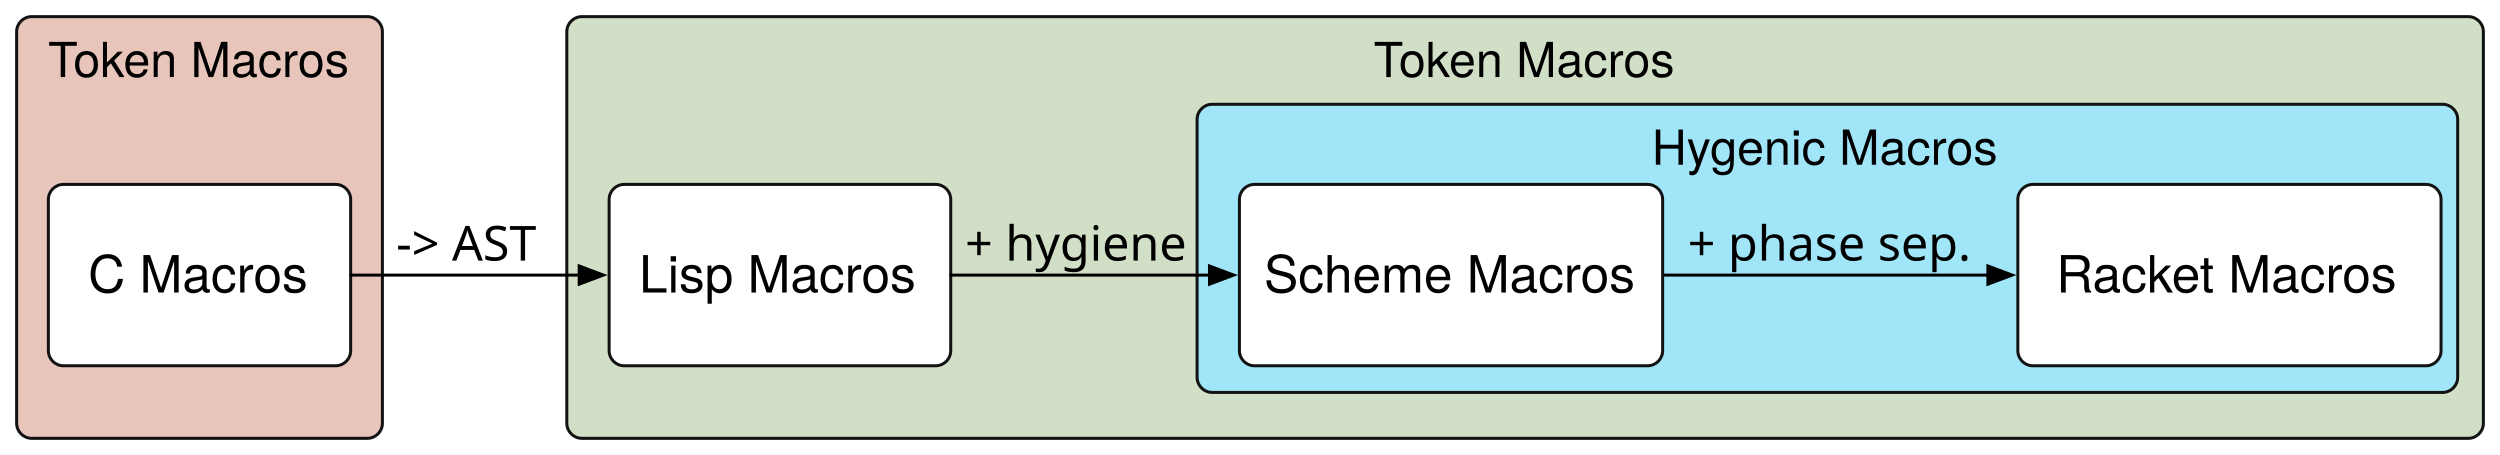
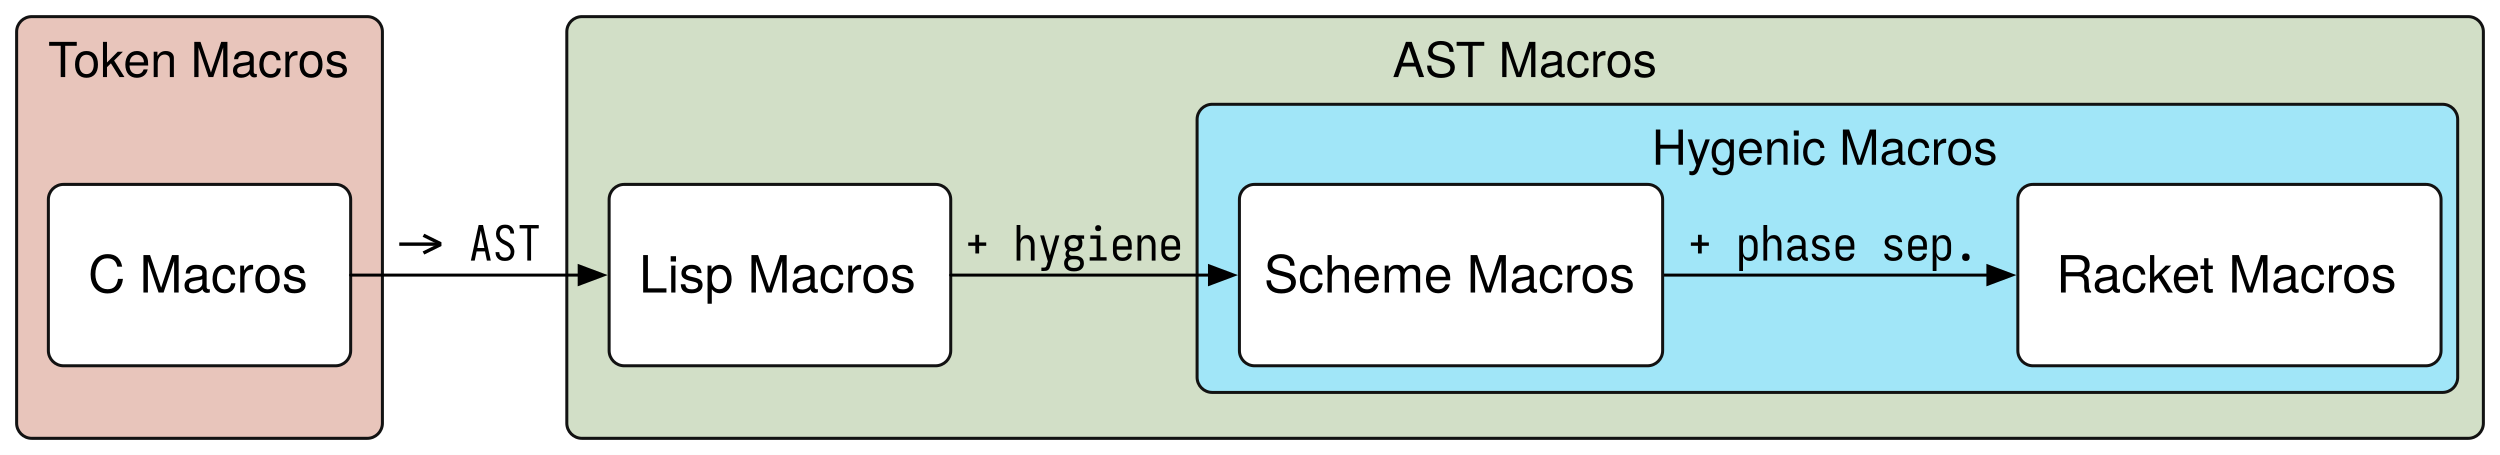
<svg xmlns="http://www.w3.org/2000/svg" version="1.1" viewBox="545.5 738.5 827 150.5" width="827" height="150.5">
  <defs>
    <marker orient="auto" overflow="visible" markerUnits="strokeWidth" id="FilledArrow_Marker" stroke-linejoin="miter" stroke-miterlimit="10" viewBox="-1 -4 10 8" markerWidth="10" markerHeight="8" color="black">
      <g>
        <path d="M 8 0 L 0 -3 L 0 3 Z" fill="currentColor" stroke="currentColor" stroke-width="1" />
      </g>
    </marker>
  </defs>
-   <g id="Canvas_1" stroke="none" fill="none" fill-opacity="1" stroke-dasharray="none" stroke-opacity="1">
+   <g id="Canvas_1" fill-opacity="1" stroke="none" stroke-opacity="1" stroke-dasharray="none" fill="none">
    <rect fill="white" x="545.5" y="738.5" width="827" height="150.5" />
    <g id="Canvas_1_Layer_1">
-       <g id="Group_45">
+       <g id="Group_78">
        <g id="Graphic_39">
          <path d="M 738 744 L 1362 744 C 1364.761 744 1367 746.239 1367 749 L 1367 878.5 C 1367 881.261 1364.761 883.5 1362 883.5 L 738 883.5 C 735.239 883.5 733 881.261 733 878.5 L 733 749 C 733 746.239 735.239 744 738 744 Z" fill="#d2dfc7" />
          <path d="M 738 744 L 1362 744 C 1364.761 744 1367 746.239 1367 749 L 1367 878.5 C 1367 881.261 1364.761 883.5 1362 883.5 L 738 883.5 C 735.239 883.5 733 881.261 733 878.5 L 733 749 C 733 746.239 735.239 744 738 744 Z" stroke="#121212" stroke-linecap="round" stroke-linejoin="round" stroke-width="1" />
          <text transform="translate(738 749)" fill="black">
-             <tspan font-family="Helvetica Neue" font-size="16" fill="black" x="261.912" y="15">Token Macros</tspan>
+             <tspan font-family="Helvetica Neue" font-size="16" fill="black" x="268.144" y="15">AST Macros</tspan>
          </text>
        </g>
        <g id="Graphic_41">
          <path d="M 946.5 773 L 1353.5 773 C 1356.261 773 1358.5 775.239 1358.5 778 L 1358.5 863.312 C 1358.5 866.073 1356.261 868.312 1353.5 868.312 L 946.5 868.312 C 943.739 868.312 941.5 866.073 941.5 863.312 L 941.5 778 C 941.5 775.239 943.739 773 946.5 773 Z" fill="#a1e6f8" />
          <path d="M 946.5 773 L 1353.5 773 C 1356.261 773 1358.5 775.239 1358.5 778 L 1358.5 863.312 C 1358.5 866.073 1356.261 868.312 1353.5 868.312 L 946.5 868.312 C 943.739 868.312 941.5 866.073 941.5 863.312 L 941.5 778 C 941.5 775.239 943.739 773 946.5 773 Z" stroke="#121212" stroke-linecap="round" stroke-linejoin="round" stroke-width="1" />
          <text transform="translate(946.5 778)" fill="black">
            <tspan font-family="Helvetica Neue" font-size="16" fill="black" x="145.42" y="15">Hygenic Macros</tspan>
          </text>
        </g>
        <g id="Graphic_38">
          <path d="M 556 744 L 667 744 C 669.761 744 672 746.239 672 749 L 672 878.5 C 672 881.261 669.761 883.5 667 883.5 L 556 883.5 C 553.239 883.5 551 881.261 551 878.5 L 551 749 C 551 746.239 553.239 744 556 744 Z" fill="#e8c5bb" />
          <path d="M 556 744 L 667 744 C 669.761 744 672 746.239 672 749 L 672 878.5 C 672 881.261 669.761 883.5 667 883.5 L 556 883.5 C 553.239 883.5 551 881.261 551 878.5 L 551 749 C 551 746.239 553.239 744 556 744 Z" stroke="#121212" stroke-linecap="round" stroke-linejoin="round" stroke-width="1" />
          <text transform="translate(556 749)" fill="black">
            <tspan font-family="Helvetica Neue" font-size="16" fill="black" x="5.412" y="15">Token Macros</tspan>
          </text>
        </g>
        <g id="Graphic_35">
          <path d="M 566.5 799.5 L 656.5 799.5 C 659.261 799.5 661.5 801.739 661.5 804.5 L 661.5 854.5 C 661.5 857.261 659.261 859.5 656.5 859.5 L 566.5 859.5 C 563.739 859.5 561.5 857.261 561.5 854.5 L 561.5 804.5 C 561.5 801.739 563.739 799.5 566.5 799.5 Z" fill="white" />
          <path d="M 566.5 799.5 L 656.5 799.5 C 659.261 799.5 661.5 801.739 661.5 804.5 L 661.5 854.5 C 661.5 857.261 659.261 859.5 656.5 859.5 L 566.5 859.5 C 563.739 859.5 561.5 857.261 561.5 854.5 L 561.5 804.5 C 561.5 801.739 563.739 799.5 566.5 799.5 Z" stroke="#121212" stroke-linecap="round" stroke-linejoin="round" stroke-width="1" />
          <text transform="translate(566.5 819.262)" fill="black">
            <tspan font-family="Helvetica Neue" font-size="17" fill="black" x="8.161" y="16">C Macros</tspan>
          </text>
        </g>
        <g id="Graphic_34">
          <path d="M 752 799.5 L 855 799.5 C 857.761 799.5 860 801.739 860 804.5 L 860 854.5 C 860 857.261 857.761 859.5 855 859.5 L 752 859.5 C 749.239 859.5 747 857.261 747 854.5 L 747 804.5 C 747 801.739 749.239 799.5 752 799.5 Z" fill="white" />
          <path d="M 752 799.5 L 855 799.5 C 857.761 799.5 860 801.739 860 804.5 L 860 854.5 C 860 857.261 857.761 859.5 855 859.5 L 752 859.5 C 749.239 859.5 747 857.261 747 854.5 L 747 804.5 C 747 801.739 749.239 799.5 752 799.5 Z" stroke="#121212" stroke-linecap="round" stroke-linejoin="round" stroke-width="1" />
          <text transform="translate(752 819.262)" fill="black">
            <tspan font-family="Helvetica Neue" font-size="17" fill="black" x="4.894" y="16">Lisp Macros</tspan>
          </text>
        </g>
        <g id="Line_31">
          <line x1="661.5" y1="829.5" x2="737.1" y2="829.5" marker-end="url(#FilledArrow_Marker)" stroke="black" stroke-linecap="round" stroke-linejoin="round" stroke-width="1" />
        </g>
        <g id="Line_30">
          <line x1="860" y1="829.5" x2="945.6" y2="829.5" marker-end="url(#FilledArrow_Marker)" stroke="black" stroke-linecap="round" stroke-linejoin="round" stroke-width="1" />
        </g>
        <g id="Line_29">
          <line x1="1095.5" y1="829.5" x2="1203.1" y2="829.5" marker-end="url(#FilledArrow_Marker)" stroke="black" stroke-linecap="round" stroke-linejoin="round" stroke-width="1" />
        </g>
-         <g id="Graphic_28">
-           <text transform="translate(676.5539 810.6988)" fill="black">
-             <tspan font-family="Iosevka Output" font-size="16" fill="black" x="0" y="14">-&gt; AST</tspan>
-           </text>
-         </g>
-         <g id="Graphic_27">
-           <text transform="translate(864.7694 810.6988)" fill="black">
-             <tspan font-family="Iosevka Output" font-size="16" fill="black" x="0" y="14">+ hygiene</tspan>
-           </text>
-         </g>
-         <g id="Graphic_26">
-           <text transform="translate(1103.814 810.6988)" fill="black">
-             <tspan font-family="Iosevka Output" font-size="16" fill="black" x="0" y="14">+ phase sep.</tspan>
-           </text>
-         </g>
        <g id="Group_42">
          <g id="Graphic_33">
            <path d="M 960.5 799.5 L 1090.5 799.5 C 1093.261 799.5 1095.5 801.739 1095.5 804.5 L 1095.5 854.5 C 1095.5 857.261 1093.261 859.5 1090.5 859.5 L 960.5 859.5 C 957.739 859.5 955.5 857.261 955.5 854.5 L 955.5 804.5 C 955.5 801.739 957.739 799.5 960.5 799.5 Z" fill="white" />
            <path d="M 960.5 799.5 L 1090.5 799.5 C 1093.261 799.5 1095.5 801.739 1095.5 804.5 L 1095.5 854.5 C 1095.5 857.261 1093.261 859.5 1090.5 859.5 L 960.5 859.5 C 957.739 859.5 955.5 857.261 955.5 854.5 L 955.5 804.5 C 955.5 801.739 957.739 799.5 960.5 799.5 Z" stroke="#121212" stroke-linecap="round" stroke-linejoin="round" stroke-width="1" />
            <text transform="translate(960.5 819.262)" fill="black">
              <tspan font-family="Helvetica Neue" font-size="17" fill="black" x="3.12" y="16">Scheme Macros</tspan>
            </text>
          </g>
          <g id="Graphic_32">
            <path d="M 1218 799.5 L 1348 799.5 C 1350.761 799.5 1353 801.739 1353 804.5 L 1353 854.5 C 1353 857.261 1350.761 859.5 1348 859.5 L 1218 859.5 C 1215.239 859.5 1213 857.261 1213 854.5 L 1213 804.5 C 1213 801.739 1215.239 799.5 1218 799.5 Z" fill="white" />
            <path d="M 1218 799.5 L 1348 799.5 C 1350.761 799.5 1353 801.739 1353 804.5 L 1353 854.5 C 1353 857.261 1350.761 859.5 1348 859.5 L 1218 859.5 C 1215.239 859.5 1213 857.261 1213 854.5 L 1213 804.5 C 1213 801.739 1215.239 799.5 1218 799.5 Z" stroke="#121212" stroke-linecap="round" stroke-linejoin="round" stroke-width="1" />
            <text transform="translate(1218 819.262)" fill="black">
              <tspan font-family="Helvetica Neue" font-size="17" fill="black" x="7.693" y="16">Racket Macros</tspan>
            </text>
          </g>
        </g>
+         <g id="Group_51">
+           <g id="Graphic_46">
+             <rect x="677.578" y="818.699" width="12.816" height="1.12" fill="black" />
+           </g>
+           <g id="Graphic_47">
+             <path d="M 685.85 822.699 L 685.306 821.691 L 690.25 819.259 L 685.306 816.827 L 685.85 815.819 L 691.53 818.635 L 691.53 819.883 Z" fill="black" />
+           </g>
+           <g id="Graphic_48">
+             <path d="M 701.258 824.699 L 703.834 812.939 L 705.274 812.939 L 706.138 816.859 L 707.85 824.699 L 706.57 824.699 L 705.946 821.659 L 703.162 821.659 L 702.538 824.699 Z M 705.722 820.539 L 704.97 816.859 C 704.895 816.518 704.823 816.176 704.754 815.835 C 704.685 815.494 704.618 815.152 704.554 814.811 C 704.49 815.152 704.423 815.494 704.354 815.835 C 704.285 816.176 704.213 816.518 704.138 816.859 L 703.386 820.539 Z" fill="black" />
+           </g>
+           <g id="Graphic_49">
+             <path d="M 712.538 824.827 C 712.271 824.827 712.005 824.806 711.738 824.763 C 711.471 824.72 711.218 824.643 710.978 824.531 C 710.738 824.419 710.517 824.272 710.314 824.091 C 710.111 823.909 709.943 823.704 709.81 823.475 C 709.677 823.245 709.578 823 709.514 822.739 C 709.45 822.477 709.418 822.213 709.418 821.947 C 709.418 821.936 709.418 821.928 709.418 821.923 C 709.418 821.918 709.418 821.909 709.418 821.899 L 710.666 821.899 C 710.666 821.899 710.666 821.902 710.666 821.907 C 710.666 821.912 710.666 821.92 710.666 821.931 C 710.666 822.165 710.709 822.4 710.794 822.635 C 710.879 822.87 711.01 823.072 711.186 823.243 C 711.362 823.413 711.57 823.534 711.81 823.603 C 712.05 823.672 712.293 823.707 712.538 823.707 C 712.783 823.707 713.031 823.667 713.282 823.587 C 713.533 823.507 713.743 823.374 713.914 823.187 C 714.085 823 714.213 822.784 714.298 822.539 C 714.383 822.293 714.426 822.043 714.426 821.787 C 714.426 821.52 714.37 821.259 714.258 821.003 C 714.146 820.747 713.997 820.52 713.81 820.323 C 713.623 820.125 713.41 819.96 713.17 819.827 C 712.93 819.693 712.687 819.568 712.442 819.451 C 712.197 819.333 711.957 819.208 711.722 819.075 C 711.487 818.942 711.261 818.789 711.042 818.619 C 710.823 818.448 710.623 818.261 710.442 818.059 C 710.261 817.856 710.103 817.638 709.97 817.403 C 709.837 817.168 709.738 816.918 709.674 816.651 C 709.61 816.384 709.578 816.117 709.578 815.851 C 709.578 815.573 709.607 815.304 709.666 815.043 C 709.725 814.782 709.813 814.531 709.93 814.291 C 710.047 814.051 710.199 813.832 710.386 813.635 C 710.573 813.438 710.783 813.275 711.018 813.147 C 711.253 813.019 711.503 812.931 711.77 812.883 C 712.037 812.835 712.303 812.811 712.57 812.811 C 712.837 812.811 713.098 812.832 713.354 812.875 C 713.61 812.918 713.855 812.997 714.09 813.115 C 714.325 813.232 714.538 813.384 714.73 813.571 C 714.922 813.758 715.079 813.966 715.202 814.195 C 715.325 814.424 715.415 814.667 715.474 814.923 C 715.533 815.179 715.562 815.44 715.562 815.707 C 715.562 815.707 715.562 815.712 715.562 815.723 C 715.562 815.734 715.562 815.744 715.562 815.755 L 714.314 815.755 C 714.314 815.744 714.314 815.736 714.314 815.731 C 714.314 815.726 714.314 815.723 714.314 815.723 C 714.314 815.488 714.277 815.256 714.202 815.027 C 714.127 814.798 714.01 814.597 713.85 814.427 C 713.69 814.256 713.495 814.131 713.266 814.051 C 713.037 813.971 712.805 813.931 712.57 813.931 C 712.325 813.931 712.085 813.976 711.85 814.067 C 711.615 814.158 711.421 814.296 711.266 814.483 C 711.111 814.669 710.997 814.883 710.922 815.123 C 710.847 815.363 710.81 815.6 710.81 815.835 C 710.81 816.112 710.866 816.379 710.978 816.635 C 711.09 816.891 711.239 817.117 711.426 817.315 C 711.613 817.512 711.826 817.678 712.066 817.811 C 712.306 817.944 712.546 818.069 712.786 818.187 C 713.026 818.304 713.266 818.429 713.506 818.563 C 713.746 818.696 713.973 818.846 714.186 819.011 C 714.399 819.176 714.599 819.36 714.786 819.563 C 714.973 819.765 715.13 819.987 715.258 820.227 C 715.386 820.467 715.485 820.72 715.554 820.987 C 715.623 821.254 715.658 821.52 715.658 821.787 C 715.658 822.064 715.626 822.336 715.562 822.603 C 715.498 822.87 715.402 823.125 715.274 823.371 C 715.146 823.616 714.983 823.835 714.786 824.027 C 714.589 824.219 714.367 824.376 714.122 824.499 C 713.877 824.621 713.618 824.707 713.346 824.755 C 713.074 824.803 712.805 824.827 712.538 824.827 Z" fill="black" />
+           </g>
+           <g id="Graphic_50">
+             <path d="M 719.93 824.699 L 719.93 814.059 L 717.386 814.059 L 717.386 812.939 L 723.722 812.939 L 723.722 814.059 L 721.178 814.059 L 721.178 824.699 Z" fill="black" />
+           </g>
+         </g>
+         <g id="Group_60">
+           <g id="Graphic_52">
+             <path d="M 868.145 822.347 L 868.145 819.819 L 865.793 819.819 L 865.793 818.699 L 868.145 818.699 L 868.145 816.171 L 869.393 816.171 L 869.393 818.699 L 871.745 818.699 L 871.745 819.819 L 869.393 819.819 L 869.393 822.347 Z" fill="black" />
+           </g>
+           <g id="Graphic_53">
+             <path d="M 881.793 824.699 L 881.793 812.939 L 883.041 812.939 L 883.041 817.835 C 883.127 817.611 883.239 817.398 883.377 817.195 C 883.516 816.992 883.684 816.816 883.881 816.667 C 884.079 816.518 884.297 816.411 884.537 816.347 C 884.777 816.283 885.015 816.251 885.249 816.251 C 885.516 816.251 885.777 816.288 886.033 816.363 C 886.289 816.438 886.516 816.558 886.713 816.723 C 886.911 816.888 887.079 817.086 887.217 817.315 C 887.356 817.544 887.465 817.784 887.545 818.035 C 887.625 818.285 887.679 818.542 887.705 818.803 C 887.732 819.064 887.745 819.323 887.745 819.579 L 887.745 824.699 L 886.497 824.699 L 886.497 819.579 C 886.497 819.398 886.487 819.219 886.465 819.043 C 886.444 818.867 886.407 818.696 886.353 818.531 C 886.3 818.365 886.223 818.208 886.121 818.059 C 886.02 817.909 885.9 817.782 885.761 817.675 C 885.623 817.568 885.468 817.491 885.297 817.443 C 885.127 817.395 884.951 817.371 884.769 817.371 C 884.588 817.371 884.412 817.395 884.241 817.443 C 884.071 817.491 883.916 817.568 883.777 817.675 C 883.639 817.782 883.519 817.909 883.417 818.059 C 883.316 818.208 883.239 818.365 883.185 818.531 C 883.132 818.696 883.095 818.867 883.073 819.043 C 883.052 819.219 883.041 819.398 883.041 819.579 L 883.041 824.699 Z" fill="black" />
+           </g>
+           <g id="Graphic_54">
+             <path d="M 889.985 828.139 L 889.985 827.019 L 890.833 827.019 C 890.94 827.019 891.052 827.005 891.169 826.979 C 891.287 826.952 891.385 826.896 891.465 826.811 C 891.545 826.726 891.607 826.63 891.649 826.523 C 891.692 826.416 891.729 826.309 891.761 826.203 L 892.129 824.939 L 889.585 816.379 L 890.881 816.379 L 892.785 823.019 L 894.657 816.379 L 895.953 816.379 L 892.961 826.507 C 892.951 826.539 892.943 826.566 892.937 826.587 C 892.932 826.608 892.924 826.635 892.913 826.667 C 892.839 826.891 892.745 827.107 892.633 827.315 C 892.521 827.523 892.369 827.693 892.177 827.827 C 891.985 827.96 891.772 828.045 891.537 828.083 C 891.303 828.12 891.068 828.139 890.833 828.139 Z" fill="black" />
+           </g>
+           <g id="Graphic_55">
+             <path d="M 900.769 828.267 C 900.503 828.267 900.236 828.251 899.969 828.219 C 899.703 828.187 899.444 828.123 899.193 828.027 C 898.943 827.931 898.708 827.806 898.489 827.651 C 898.271 827.496 898.087 827.307 897.937 827.083 C 897.788 826.859 897.679 826.616 897.609 826.355 C 897.54 826.093 897.505 825.83 897.505 825.563 C 897.505 825.381 897.521 825.2 897.553 825.019 C 897.585 824.837 897.641 824.662 897.721 824.491 C 897.801 824.32 897.9 824.165 898.017 824.027 C 898.135 823.888 898.268 823.765 898.417 823.659 C 898.279 823.51 898.169 823.333 898.089 823.131 C 898.009 822.928 897.969 822.72 897.969 822.507 C 897.969 822.24 898.028 821.981 898.145 821.731 C 898.263 821.48 898.423 821.269 898.625 821.099 C 898.465 820.971 898.321 820.827 898.193 820.667 C 898.065 820.507 897.961 820.333 897.881 820.147 C 897.801 819.96 897.745 819.765 897.713 819.563 C 897.681 819.36 897.665 819.158 897.665 818.955 C 897.665 818.699 897.692 818.446 897.745 818.195 C 897.799 817.944 897.889 817.71 898.017 817.491 C 898.145 817.272 898.305 817.08 898.497 816.915 C 898.689 816.75 898.903 816.616 899.137 816.515 C 899.372 816.413 899.615 816.339 899.865 816.291 C 900.116 816.243 900.364 816.219 900.609 816.219 C 900.78 816.219 900.945 816.23 901.105 816.251 C 901.265 816.272 901.42 816.299 901.569 816.331 L 901.713 816.379 L 904.129 816.379 L 904.129 817.499 L 903.201 817.467 C 903.34 817.691 903.436 817.931 903.489 818.187 C 903.543 818.443 903.569 818.699 903.569 818.955 C 903.569 819.2 903.543 819.448 903.489 819.699 C 903.436 819.949 903.345 820.184 903.217 820.403 C 903.089 820.621 902.929 820.816 902.737 820.987 C 902.545 821.158 902.332 821.293 902.097 821.395 C 901.863 821.496 901.62 821.566 901.369 821.603 C 901.119 821.64 900.865 821.659 900.609 821.659 C 900.428 821.659 900.249 821.648 900.073 821.627 C 899.897 821.606 899.719 821.573 899.537 821.531 C 899.409 821.606 899.303 821.71 899.217 821.843 C 899.132 821.976 899.089 822.123 899.089 822.283 C 899.089 822.411 899.119 822.531 899.177 822.643 C 899.236 822.755 899.319 822.848 899.425 822.923 C 899.532 822.997 899.647 823.051 899.769 823.083 C 899.892 823.115 900.017 823.136 900.145 823.147 C 900.156 823.147 900.167 823.147 900.177 823.147 C 900.188 823.147 900.199 823.147 900.209 823.147 C 900.241 823.147 900.271 823.147 900.297 823.147 C 900.324 823.147 900.353 823.147 900.385 823.147 L 901.153 823.147 C 901.399 823.147 901.639 823.16 901.873 823.187 C 902.108 823.213 902.337 823.272 902.561 823.363 C 902.785 823.453 902.996 823.568 903.193 823.707 C 903.391 823.846 903.556 824.016 903.689 824.219 C 903.823 824.422 903.916 824.64 903.969 824.875 C 904.023 825.11 904.049 825.35 904.049 825.595 C 904.049 825.861 904.015 826.125 903.945 826.387 C 903.876 826.648 903.764 826.888 903.609 827.107 C 903.455 827.326 903.268 827.512 903.049 827.667 C 902.831 827.822 902.596 827.944 902.345 828.035 C 902.095 828.125 901.836 828.187 901.569 828.219 C 901.303 828.251 901.036 828.267 900.769 828.267 Z M 900.609 820.539 C 900.833 820.539 901.055 820.51 901.273 820.451 C 901.492 820.392 901.684 820.288 901.849 820.139 C 902.015 819.99 902.135 819.808 902.209 819.595 C 902.284 819.381 902.321 819.168 902.321 818.955 C 902.321 818.752 902.289 818.549 902.225 818.347 C 902.161 818.144 902.057 817.971 901.913 817.827 C 901.769 817.683 901.599 817.576 901.401 817.507 C 901.204 817.438 900.999 817.392 900.785 817.371 L 900.609 817.371 C 900.609 817.371 900.607 817.371 900.601 817.371 C 900.596 817.371 900.593 817.371 900.593 817.371 C 900.38 817.371 900.164 817.4 899.945 817.459 C 899.727 817.518 899.537 817.621 899.377 817.771 C 899.217 817.92 899.1 818.099 899.025 818.307 C 898.951 818.515 898.913 818.731 898.913 818.955 C 898.913 819.168 898.951 819.381 899.025 819.595 C 899.1 819.808 899.22 819.99 899.385 820.139 C 899.551 820.288 899.743 820.392 899.961 820.451 C 900.18 820.51 900.396 820.539 900.609 820.539 Z M 900.769 827.147 C 901.015 827.147 901.257 827.123 901.497 827.075 C 901.737 827.027 901.959 826.939 902.161 826.811 C 902.364 826.683 902.524 826.51 902.641 826.291 C 902.759 826.072 902.817 825.84 902.817 825.595 C 902.817 825.392 902.775 825.197 902.689 825.011 C 902.604 824.824 902.476 824.675 902.305 824.563 C 902.135 824.451 901.951 824.374 901.753 824.331 C 901.556 824.288 901.356 824.267 901.153 824.267 L 900.385 824.267 C 900.353 824.267 900.321 824.267 900.289 824.267 C 900.257 824.267 900.231 824.267 900.209 824.267 C 900.028 824.278 899.847 824.309 899.665 824.363 C 899.484 824.416 899.321 824.499 899.177 824.611 C 899.033 824.723 898.927 824.864 898.857 825.035 C 898.788 825.206 898.753 825.381 898.753 825.563 C 898.753 825.808 898.809 826.043 898.921 826.267 C 899.033 826.491 899.188 826.669 899.385 826.803 C 899.583 826.936 899.801 827.027 900.041 827.075 C 900.281 827.123 900.524 827.147 900.769 827.147 Z" fill="black" />
+           </g>
+           <g id="Graphic_56">
+             <path d="M 905.969 824.699 L 905.969 823.579 L 908.257 823.579 L 908.257 817.499 L 906.193 817.499 L 906.193 816.379 L 909.505 816.379 L 909.505 823.579 L 911.569 823.579 L 911.569 824.699 Z M 908.769 814.971 C 908.631 814.971 908.497 814.952 908.369 814.915 C 908.241 814.878 908.129 814.811 908.033 814.715 C 907.937 814.619 907.871 814.507 907.833 814.379 C 907.796 814.251 907.777 814.117 907.777 813.979 C 907.777 813.84 907.796 813.707 907.833 813.579 C 907.871 813.451 907.937 813.339 908.033 813.243 C 908.129 813.147 908.241 813.077 908.369 813.035 C 908.497 812.992 908.631 812.971 908.769 812.971 C 908.908 812.971 909.041 812.992 909.169 813.035 C 909.297 813.077 909.409 813.147 909.505 813.243 C 909.601 813.339 909.671 813.451 909.713 813.579 C 909.756 813.707 909.777 813.84 909.777 813.979 C 909.777 814.117 909.756 814.251 909.713 814.379 C 909.671 814.507 909.601 814.619 909.505 814.715 C 909.409 814.811 909.297 814.878 909.169 814.915 C 909.041 814.952 908.908 814.971 908.769 814.971 Z" fill="black" />
+           </g>
+           <g id="Graphic_57">
+             <path d="M 916.801 824.827 C 916.513 824.827 916.225 824.8 915.937 824.747 C 915.649 824.693 915.38 824.595 915.129 824.451 C 914.879 824.307 914.655 824.125 914.457 823.907 C 914.26 823.688 914.1 823.448 913.977 823.187 C 913.855 822.926 913.772 822.651 913.729 822.363 C 913.687 822.075 913.665 821.787 913.665 821.499 L 913.665 819.579 C 913.665 819.291 913.687 819.003 913.729 818.715 C 913.772 818.427 913.852 818.152 913.969 817.891 C 914.087 817.63 914.244 817.389 914.441 817.171 C 914.639 816.952 914.86 816.774 915.105 816.635 C 915.351 816.496 915.617 816.398 915.905 816.339 C 916.193 816.28 916.481 816.251 916.769 816.251 C 917.057 816.251 917.345 816.28 917.633 816.339 C 917.921 816.398 918.188 816.496 918.433 816.635 C 918.679 816.774 918.9 816.952 919.097 817.171 C 919.295 817.389 919.452 817.63 919.569 817.891 C 919.687 818.152 919.767 818.427 919.809 818.715 C 919.852 819.003 919.873 819.291 919.873 819.579 L 919.873 821.099 L 914.913 821.099 L 914.913 821.499 C 914.913 821.68 914.924 821.861 914.945 822.043 C 914.967 822.224 915.012 822.4 915.081 822.571 C 915.151 822.741 915.241 822.902 915.353 823.051 C 915.465 823.2 915.599 823.326 915.753 823.427 C 915.908 823.528 916.076 823.6 916.257 823.643 C 916.439 823.686 916.62 823.707 916.801 823.707 C 917.004 823.707 917.209 823.686 917.417 823.643 C 917.625 823.6 917.815 823.525 917.985 823.419 C 918.156 823.312 918.297 823.168 918.409 822.987 C 918.521 822.806 918.583 822.608 918.593 822.395 L 919.841 822.395 C 919.831 822.64 919.785 822.878 919.705 823.107 C 919.625 823.336 919.513 823.549 919.369 823.747 C 919.225 823.944 919.055 824.115 918.857 824.259 C 918.66 824.403 918.449 824.518 918.225 824.603 C 918.001 824.688 917.767 824.747 917.521 824.779 C 917.276 824.811 917.036 824.827 916.801 824.827 Z M 918.625 819.979 L 918.625 819.579 C 918.625 819.398 918.615 819.216 918.593 819.035 C 918.572 818.854 918.529 818.678 918.465 818.507 C 918.401 818.336 918.313 818.176 918.201 818.027 C 918.089 817.878 917.959 817.752 917.809 817.651 C 917.66 817.549 917.495 817.477 917.313 817.435 C 917.132 817.392 916.951 817.371 916.769 817.371 C 916.588 817.371 916.407 817.392 916.225 817.435 C 916.044 817.477 915.879 817.549 915.729 817.651 C 915.58 817.752 915.449 817.878 915.337 818.027 C 915.225 818.176 915.137 818.336 915.073 818.507 C 915.009 818.678 914.967 818.854 914.945 819.035 C 914.924 819.216 914.913 819.398 914.913 819.579 L 914.913 819.979 Z" fill="black" />
+           </g>
+           <g id="Graphic_58">
+             <path d="M 921.793 824.699 L 921.793 816.379 L 923.041 816.379 L 923.041 817.835 C 923.127 817.611 923.239 817.398 923.377 817.195 C 923.516 816.992 923.684 816.816 923.881 816.667 C 924.079 816.518 924.297 816.411 924.537 816.347 C 924.777 816.283 925.015 816.251 925.249 816.251 C 925.516 816.251 925.777 816.288 926.033 816.363 C 926.289 816.438 926.516 816.558 926.713 816.723 C 926.911 816.888 927.079 817.086 927.217 817.315 C 927.356 817.544 927.465 817.784 927.545 818.035 C 927.625 818.285 927.679 818.542 927.705 818.803 C 927.732 819.064 927.745 819.323 927.745 819.579 L 927.745 824.699 L 926.497 824.699 L 926.497 819.579 C 926.497 819.398 926.487 819.219 926.465 819.043 C 926.444 818.867 926.407 818.696 926.353 818.531 C 926.3 818.365 926.223 818.208 926.121 818.059 C 926.02 817.909 925.9 817.782 925.761 817.675 C 925.623 817.568 925.468 817.491 925.297 817.443 C 925.127 817.395 924.951 817.371 924.769 817.371 C 924.588 817.371 924.412 817.395 924.241 817.443 C 924.071 817.491 923.916 817.568 923.777 817.675 C 923.639 817.782 923.519 817.909 923.417 818.059 C 923.316 818.208 923.239 818.365 923.185 818.531 C 923.132 818.696 923.095 818.867 923.073 819.043 C 923.052 819.219 923.041 819.398 923.041 819.579 L 923.041 824.699 Z" fill="black" />
+           </g>
+           <g id="Graphic_59">
+             <path d="M 932.801 824.827 C 932.513 824.827 932.225 824.8 931.937 824.747 C 931.649 824.693 931.38 824.595 931.129 824.451 C 930.879 824.307 930.655 824.125 930.457 823.907 C 930.26 823.688 930.1 823.448 929.977 823.187 C 929.855 822.926 929.772 822.651 929.729 822.363 C 929.687 822.075 929.665 821.787 929.665 821.499 L 929.665 819.579 C 929.665 819.291 929.687 819.003 929.729 818.715 C 929.772 818.427 929.852 818.152 929.969 817.891 C 930.087 817.63 930.244 817.389 930.441 817.171 C 930.639 816.952 930.86 816.774 931.105 816.635 C 931.351 816.496 931.617 816.398 931.905 816.339 C 932.193 816.28 932.481 816.251 932.769 816.251 C 933.057 816.251 933.345 816.28 933.633 816.339 C 933.921 816.398 934.188 816.496 934.433 816.635 C 934.679 816.774 934.9 816.952 935.097 817.171 C 935.295 817.389 935.452 817.63 935.569 817.891 C 935.687 818.152 935.767 818.427 935.809 818.715 C 935.852 819.003 935.873 819.291 935.873 819.579 L 935.873 821.099 L 930.913 821.099 L 930.913 821.499 C 930.913 821.68 930.924 821.861 930.945 822.043 C 930.967 822.224 931.012 822.4 931.081 822.571 C 931.151 822.741 931.241 822.902 931.353 823.051 C 931.465 823.2 931.599 823.326 931.753 823.427 C 931.908 823.528 932.076 823.6 932.257 823.643 C 932.439 823.686 932.62 823.707 932.801 823.707 C 933.004 823.707 933.209 823.686 933.417 823.643 C 933.625 823.6 933.815 823.525 933.985 823.419 C 934.156 823.312 934.297 823.168 934.409 822.987 C 934.521 822.806 934.583 822.608 934.593 822.395 L 935.841 822.395 C 935.831 822.64 935.785 822.878 935.705 823.107 C 935.625 823.336 935.513 823.549 935.369 823.747 C 935.225 823.944 935.055 824.115 934.857 824.259 C 934.66 824.403 934.449 824.518 934.225 824.603 C 934.001 824.688 933.767 824.747 933.521 824.779 C 933.276 824.811 933.036 824.827 932.801 824.827 Z M 934.625 819.979 L 934.625 819.579 C 934.625 819.398 934.615 819.216 934.593 819.035 C 934.572 818.854 934.529 818.678 934.465 818.507 C 934.401 818.336 934.313 818.176 934.201 818.027 C 934.089 817.878 933.959 817.752 933.809 817.651 C 933.66 817.549 933.495 817.477 933.313 817.435 C 933.132 817.392 932.951 817.371 932.769 817.371 C 932.588 817.371 932.407 817.392 932.225 817.435 C 932.044 817.477 931.879 817.549 931.729 817.651 C 931.58 817.752 931.449 817.878 931.337 818.027 C 931.225 818.176 931.137 818.336 931.073 818.507 C 931.009 818.678 930.967 818.854 930.945 819.035 C 930.924 819.216 930.913 819.398 930.913 819.579 L 930.913 819.979 Z" fill="black" />
+           </g>
+         </g>
+         <g id="Group_71">
+           <g id="Graphic_61">
+             <path d="M 1107.19 822.347 L 1107.19 819.819 L 1104.838 819.819 L 1104.838 818.699 L 1107.19 818.699 L 1107.19 816.171 L 1108.438 816.171 L 1108.438 818.699 L 1110.79 818.699 L 1110.79 819.819 L 1108.438 819.819 L 1108.438 822.347 Z" fill="black" />
+           </g>
+           <g id="Graphic_62">
+             <path d="M 1120.838 828.139 L 1120.838 816.379 L 1122.086 816.379 L 1122.086 817.835 C 1122.171 817.611 1122.283 817.395 1122.422 817.187 C 1122.561 816.979 1122.729 816.803 1122.926 816.659 C 1123.123 816.515 1123.342 816.411 1123.582 816.347 C 1123.822 816.283 1124.065 816.251 1124.31 816.251 C 1124.577 816.251 1124.841 816.288 1125.102 816.363 C 1125.363 816.438 1125.601 816.555 1125.814 816.715 C 1126.027 816.875 1126.206 817.067 1126.35 817.291 C 1126.494 817.515 1126.609 817.752 1126.694 818.003 C 1126.779 818.254 1126.838 818.512 1126.87 818.779 C 1126.902 819.045 1126.918 819.312 1126.918 819.579 L 1126.918 821.499 C 1126.918 821.765 1126.902 822.032 1126.87 822.299 C 1126.838 822.566 1126.779 822.824 1126.694 823.075 C 1126.609 823.326 1126.494 823.563 1126.35 823.787 C 1126.206 824.011 1126.027 824.203 1125.814 824.363 C 1125.601 824.523 1125.363 824.64 1125.102 824.715 C 1124.841 824.789 1124.577 824.827 1124.31 824.827 C 1124.065 824.827 1123.822 824.795 1123.582 824.731 C 1123.342 824.667 1123.123 824.563 1122.926 824.419 C 1122.729 824.275 1122.561 824.099 1122.422 823.891 C 1122.283 823.683 1122.171 823.467 1122.086 823.243 L 1122.086 828.139 Z M 1123.83 823.707 C 1124.011 823.707 1124.19 823.686 1124.366 823.643 C 1124.542 823.6 1124.705 823.528 1124.854 823.427 C 1125.003 823.326 1125.134 823.2 1125.246 823.051 C 1125.358 822.902 1125.446 822.741 1125.51 822.571 C 1125.574 822.4 1125.617 822.224 1125.638 822.043 C 1125.659 821.861 1125.67 821.68 1125.67 821.499 L 1125.67 819.579 C 1125.67 819.398 1125.659 819.216 1125.638 819.035 C 1125.617 818.854 1125.574 818.678 1125.51 818.507 C 1125.446 818.336 1125.358 818.176 1125.246 818.027 C 1125.134 817.878 1125.003 817.752 1124.854 817.651 C 1124.705 817.549 1124.542 817.477 1124.366 817.435 C 1124.19 817.392 1124.011 817.371 1123.83 817.371 C 1123.649 817.371 1123.47 817.392 1123.294 817.435 C 1123.118 817.477 1122.961 817.552 1122.822 817.659 C 1122.683 817.765 1122.563 817.896 1122.462 818.051 C 1122.361 818.206 1122.283 818.365 1122.23 818.531 C 1122.177 818.696 1122.139 818.867 1122.118 819.043 C 1122.097 819.219 1122.086 819.398 1122.086 819.579 L 1122.086 821.499 C 1122.086 821.68 1122.097 821.859 1122.118 822.035 C 1122.139 822.211 1122.177 822.381 1122.23 822.547 C 1122.283 822.712 1122.361 822.872 1122.462 823.027 C 1122.563 823.182 1122.683 823.312 1122.822 823.419 C 1122.961 823.525 1123.118 823.6 1123.294 823.643 C 1123.47 823.686 1123.649 823.707 1123.83 823.707 Z" fill="black" />
+           </g>
+           <g id="Graphic_63">
+             <path d="M 1128.838 824.699 L 1128.838 812.939 L 1130.086 812.939 L 1130.086 817.835 C 1130.171 817.611 1130.283 817.398 1130.422 817.195 C 1130.561 816.992 1130.729 816.816 1130.926 816.667 C 1131.123 816.518 1131.342 816.411 1131.582 816.347 C 1131.822 816.283 1132.059 816.251 1132.294 816.251 C 1132.561 816.251 1132.822 816.288 1133.078 816.363 C 1133.334 816.438 1133.561 816.558 1133.758 816.723 C 1133.955 816.888 1134.123 817.086 1134.262 817.315 C 1134.401 817.544 1134.51 817.784 1134.59 818.035 C 1134.67 818.285 1134.723 818.542 1134.75 818.803 C 1134.777 819.064 1134.79 819.323 1134.79 819.579 L 1134.79 824.699 L 1133.542 824.699 L 1133.542 819.579 C 1133.542 819.398 1133.531 819.219 1133.51 819.043 C 1133.489 818.867 1133.451 818.696 1133.398 818.531 C 1133.345 818.365 1133.267 818.208 1133.166 818.059 C 1133.065 817.909 1132.945 817.782 1132.806 817.675 C 1132.667 817.568 1132.513 817.491 1132.342 817.443 C 1132.171 817.395 1131.995 817.371 1131.814 817.371 C 1131.633 817.371 1131.457 817.395 1131.286 817.443 C 1131.115 817.491 1130.961 817.568 1130.822 817.675 C 1130.683 817.782 1130.563 817.909 1130.462 818.059 C 1130.361 818.208 1130.283 818.365 1130.23 818.531 C 1130.177 818.696 1130.139 818.867 1130.118 819.043 C 1130.097 819.219 1130.086 819.398 1130.086 819.579 L 1130.086 824.699 Z" fill="black" />
+           </g>
+           <g id="Graphic_64">
+             <path d="M 1139.046 824.827 C 1138.726 824.827 1138.411 824.779 1138.102 824.683 C 1137.793 824.587 1137.529 824.422 1137.31 824.187 C 1137.091 823.952 1136.937 823.68 1136.846 823.371 C 1136.755 823.062 1136.71 822.752 1136.71 822.443 C 1136.71 822.165 1136.745 821.894 1136.814 821.627 C 1136.883 821.36 1137.001 821.12 1137.166 820.907 C 1137.331 820.693 1137.531 820.515 1137.766 820.371 C 1138.001 820.227 1138.249 820.112 1138.51 820.027 C 1138.771 819.942 1139.035 819.883 1139.302 819.851 C 1139.569 819.819 1139.841 819.803 1140.118 819.803 L 1141.542 819.803 L 1141.542 819.019 C 1141.542 818.795 1141.505 818.571 1141.43 818.347 C 1141.355 818.123 1141.233 817.936 1141.062 817.787 C 1140.891 817.638 1140.694 817.531 1140.47 817.467 C 1140.246 817.403 1140.022 817.371 1139.798 817.371 C 1139.585 817.371 1139.374 817.392 1139.166 817.435 C 1138.958 817.477 1138.769 817.558 1138.598 817.675 C 1138.427 817.792 1138.294 817.947 1138.198 818.139 C 1138.102 818.331 1138.054 818.528 1138.054 818.731 L 1136.806 818.731 C 1136.806 818.486 1136.841 818.245 1136.91 818.011 C 1136.979 817.776 1137.083 817.558 1137.222 817.355 C 1137.361 817.152 1137.529 816.979 1137.726 816.835 C 1137.923 816.691 1138.134 816.573 1138.358 816.483 C 1138.582 816.392 1138.817 816.331 1139.062 816.299 C 1139.307 816.267 1139.553 816.251 1139.798 816.251 C 1140.054 816.251 1140.31 816.269 1140.566 816.307 C 1140.822 816.344 1141.067 816.416 1141.302 816.523 C 1141.537 816.63 1141.753 816.768 1141.95 816.939 C 1142.147 817.11 1142.31 817.307 1142.438 817.531 C 1142.566 817.755 1142.657 817.995 1142.71 818.251 C 1142.763 818.507 1142.79 818.763 1142.79 819.019 L 1142.79 823.211 C 1142.79 823.275 1142.801 823.339 1142.822 823.403 C 1142.843 823.467 1142.878 823.523 1142.926 823.571 C 1142.974 823.619 1143.03 823.654 1143.094 823.675 C 1143.158 823.696 1143.222 823.707 1143.286 823.707 L 1143.526 823.707 L 1143.526 824.827 L 1143.286 824.827 C 1143.073 824.827 1142.859 824.8 1142.646 824.747 C 1142.433 824.693 1142.241 824.597 1142.07 824.459 C 1141.899 824.32 1141.771 824.149 1141.686 823.947 C 1141.601 823.744 1141.553 823.531 1141.542 823.307 C 1141.446 823.552 1141.31 823.774 1141.134 823.971 C 1140.958 824.168 1140.758 824.333 1140.534 824.467 C 1140.31 824.6 1140.07 824.693 1139.814 824.747 C 1139.558 824.8 1139.302 824.827 1139.046 824.827 Z M 1139.526 823.707 C 1139.782 823.707 1140.041 823.672 1140.302 823.603 C 1140.563 823.534 1140.79 823.411 1140.982 823.235 C 1141.174 823.059 1141.315 822.846 1141.406 822.595 C 1141.497 822.344 1141.542 822.086 1141.542 821.819 L 1141.542 820.923 L 1140.118 820.923 C 1139.958 820.923 1139.795 820.931 1139.63 820.947 C 1139.465 820.963 1139.305 820.99 1139.15 821.027 C 1138.995 821.064 1138.843 821.117 1138.694 821.187 C 1138.545 821.256 1138.411 821.344 1138.294 821.451 C 1138.177 821.558 1138.091 821.688 1138.038 821.843 C 1137.985 821.997 1137.958 822.155 1137.958 822.315 C 1137.958 822.507 1137.995 822.699 1138.07 822.891 C 1138.145 823.083 1138.257 823.243 1138.406 823.371 C 1138.555 823.499 1138.729 823.587 1138.926 823.635 C 1139.123 823.683 1139.323 823.707 1139.526 823.707 Z" fill="black" />
+           </g>
+           <g id="Graphic_65">
+             <path d="M 1147.798 824.827 C 1147.553 824.827 1147.313 824.813 1147.078 824.787 C 1146.843 824.76 1146.614 824.707 1146.39 824.627 C 1146.166 824.547 1145.955 824.438 1145.758 824.299 C 1145.561 824.16 1145.39 823.997 1145.246 823.811 C 1145.102 823.624 1144.993 823.416 1144.918 823.187 C 1144.843 822.957 1144.806 822.726 1144.806 822.491 C 1144.806 822.48 1144.806 822.475 1144.806 822.475 C 1144.806 822.475 1144.806 822.47 1144.806 822.459 L 1146.054 822.459 C 1146.054 822.459 1146.054 822.462 1146.054 822.467 C 1146.054 822.472 1146.054 822.475 1146.054 822.475 C 1146.054 822.678 1146.107 822.867 1146.214 823.043 C 1146.321 823.219 1146.462 823.355 1146.638 823.451 C 1146.814 823.547 1147.001 823.614 1147.198 823.651 C 1147.395 823.688 1147.595 823.707 1147.798 823.707 C 1147.99 823.707 1148.187 823.691 1148.39 823.659 C 1148.593 823.627 1148.779 823.56 1148.95 823.459 C 1149.121 823.357 1149.265 823.219 1149.382 823.043 C 1149.499 822.867 1149.558 822.678 1149.558 822.475 C 1149.558 822.326 1149.518 822.179 1149.438 822.035 C 1149.358 821.891 1149.257 821.771 1149.134 821.675 C 1149.011 821.579 1148.875 821.507 1148.726 821.459 C 1148.577 821.411 1148.427 821.365 1148.278 821.323 L 1148.262 821.323 C 1148.017 821.248 1147.769 821.173 1147.518 821.099 C 1147.267 821.024 1147.025 820.942 1146.79 820.851 C 1146.555 820.76 1146.326 820.645 1146.102 820.507 C 1145.878 820.368 1145.681 820.203 1145.51 820.011 C 1145.339 819.819 1145.206 819.6 1145.11 819.355 C 1145.014 819.11 1144.966 818.859 1144.966 818.603 C 1144.966 818.368 1145.001 818.139 1145.07 817.915 C 1145.139 817.691 1145.241 817.483 1145.374 817.291 C 1145.507 817.099 1145.667 816.933 1145.854 816.795 C 1146.041 816.656 1146.243 816.547 1146.462 816.467 C 1146.681 816.387 1146.907 816.331 1147.142 816.299 C 1147.377 816.267 1147.606 816.251 1147.83 816.251 C 1148.065 816.251 1148.297 816.267 1148.526 816.299 C 1148.755 816.331 1148.977 816.387 1149.19 816.467 C 1149.403 816.547 1149.606 816.654 1149.798 816.787 C 1149.99 816.92 1150.153 817.08 1150.286 817.267 C 1150.419 817.453 1150.521 817.659 1150.59 817.883 C 1150.659 818.107 1150.694 818.336 1150.694 818.571 C 1150.694 818.571 1150.694 818.573 1150.694 818.579 C 1150.694 818.584 1150.694 818.587 1150.694 818.587 L 1149.446 818.587 C 1149.446 818.587 1149.446 818.584 1149.446 818.579 C 1149.446 818.573 1149.446 818.571 1149.446 818.571 C 1149.446 818.389 1149.398 818.213 1149.302 818.043 C 1149.206 817.872 1149.078 817.736 1148.918 817.635 C 1148.758 817.534 1148.585 817.464 1148.398 817.427 C 1148.211 817.389 1148.022 817.371 1147.83 817.371 C 1147.638 817.371 1147.449 817.389 1147.262 817.427 C 1147.075 817.464 1146.902 817.534 1146.742 817.635 C 1146.582 817.736 1146.451 817.875 1146.35 818.051 C 1146.249 818.227 1146.198 818.405 1146.198 818.587 C 1146.198 818.768 1146.249 818.939 1146.35 819.099 C 1146.451 819.259 1146.579 819.387 1146.734 819.483 C 1146.889 819.579 1147.054 819.651 1147.23 819.699 C 1147.406 819.747 1147.582 819.795 1147.758 819.843 C 1147.934 819.891 1148.11 819.942 1148.286 819.995 C 1148.462 820.048 1148.635 820.104 1148.806 820.163 C 1148.977 820.221 1149.142 820.291 1149.302 820.371 C 1149.462 820.451 1149.617 820.542 1149.766 820.643 C 1149.915 820.744 1150.054 820.861 1150.182 820.995 C 1150.31 821.128 1150.419 821.272 1150.51 821.427 C 1150.601 821.582 1150.67 821.75 1150.718 821.931 C 1150.766 822.112 1150.79 822.293 1150.79 822.475 C 1150.79 822.71 1150.753 822.942 1150.678 823.171 C 1150.603 823.4 1150.494 823.611 1150.35 823.803 C 1150.206 823.995 1150.035 824.158 1149.838 824.291 C 1149.641 824.424 1149.43 824.531 1149.206 824.611 C 1148.982 824.691 1148.75 824.747 1148.51 824.779 C 1148.27 824.811 1148.033 824.827 1147.798 824.827 Z" fill="black" />
+           </g>
+           <g id="Graphic_66">
+             <path d="M 1155.846 824.827 C 1155.558 824.827 1155.27 824.8 1154.982 824.747 C 1154.694 824.693 1154.425 824.595 1154.174 824.451 C 1153.923 824.307 1153.699 824.125 1153.502 823.907 C 1153.305 823.688 1153.145 823.448 1153.022 823.187 C 1152.899 822.926 1152.817 822.651 1152.774 822.363 C 1152.731 822.075 1152.71 821.787 1152.71 821.499 L 1152.71 819.579 C 1152.71 819.291 1152.731 819.003 1152.774 818.715 C 1152.817 818.427 1152.897 818.152 1153.014 817.891 C 1153.131 817.63 1153.289 817.389 1153.486 817.171 C 1153.683 816.952 1153.905 816.774 1154.15 816.635 C 1154.395 816.496 1154.662 816.398 1154.95 816.339 C 1155.238 816.28 1155.526 816.251 1155.814 816.251 C 1156.102 816.251 1156.39 816.28 1156.678 816.339 C 1156.966 816.398 1157.233 816.496 1157.478 816.635 C 1157.723 816.774 1157.945 816.952 1158.142 817.171 C 1158.339 817.389 1158.497 817.63 1158.614 817.891 C 1158.731 818.152 1158.811 818.427 1158.854 818.715 C 1158.897 819.003 1158.918 819.291 1158.918 819.579 L 1158.918 821.099 L 1153.958 821.099 L 1153.958 821.499 C 1153.958 821.68 1153.969 821.861 1153.99 822.043 C 1154.011 822.224 1154.057 822.4 1154.126 822.571 C 1154.195 822.741 1154.286 822.902 1154.398 823.051 C 1154.51 823.2 1154.643 823.326 1154.798 823.427 C 1154.953 823.528 1155.121 823.6 1155.302 823.643 C 1155.483 823.686 1155.665 823.707 1155.846 823.707 C 1156.049 823.707 1156.254 823.686 1156.462 823.643 C 1156.67 823.6 1156.859 823.525 1157.03 823.419 C 1157.201 823.312 1157.342 823.168 1157.454 822.987 C 1157.566 822.806 1157.627 822.608 1157.638 822.395 L 1158.886 822.395 C 1158.875 822.64 1158.83 822.878 1158.75 823.107 C 1158.67 823.336 1158.558 823.549 1158.414 823.747 C 1158.27 823.944 1158.099 824.115 1157.902 824.259 C 1157.705 824.403 1157.494 824.518 1157.27 824.603 C 1157.046 824.688 1156.811 824.747 1156.566 824.779 C 1156.321 824.811 1156.081 824.827 1155.846 824.827 Z M 1157.67 819.979 L 1157.67 819.579 C 1157.67 819.398 1157.659 819.216 1157.638 819.035 C 1157.617 818.854 1157.574 818.678 1157.51 818.507 C 1157.446 818.336 1157.358 818.176 1157.246 818.027 C 1157.134 817.878 1157.003 817.752 1156.854 817.651 C 1156.705 817.549 1156.539 817.477 1156.358 817.435 C 1156.177 817.392 1155.995 817.371 1155.814 817.371 C 1155.633 817.371 1155.451 817.392 1155.27 817.435 C 1155.089 817.477 1154.923 817.549 1154.774 817.651 C 1154.625 817.752 1154.494 817.878 1154.382 818.027 C 1154.27 818.176 1154.182 818.336 1154.118 818.507 C 1154.054 818.678 1154.011 818.854 1153.99 819.035 C 1153.969 819.216 1153.958 819.398 1153.958 819.579 L 1153.958 819.979 Z" fill="black" />
+           </g>
+           <g id="Graphic_67">
+             <path d="M 1171.798 824.827 C 1171.553 824.827 1171.313 824.813 1171.078 824.787 C 1170.843 824.76 1170.614 824.707 1170.39 824.627 C 1170.166 824.547 1169.955 824.438 1169.758 824.299 C 1169.561 824.16 1169.39 823.997 1169.246 823.811 C 1169.102 823.624 1168.993 823.416 1168.918 823.187 C 1168.843 822.957 1168.806 822.726 1168.806 822.491 C 1168.806 822.48 1168.806 822.475 1168.806 822.475 C 1168.806 822.475 1168.806 822.47 1168.806 822.459 L 1170.054 822.459 C 1170.054 822.459 1170.054 822.462 1170.054 822.467 C 1170.054 822.472 1170.054 822.475 1170.054 822.475 C 1170.054 822.678 1170.107 822.867 1170.214 823.043 C 1170.321 823.219 1170.462 823.355 1170.638 823.451 C 1170.814 823.547 1171.001 823.614 1171.198 823.651 C 1171.395 823.688 1171.595 823.707 1171.798 823.707 C 1171.99 823.707 1172.187 823.691 1172.39 823.659 C 1172.593 823.627 1172.779 823.56 1172.95 823.459 C 1173.121 823.357 1173.265 823.219 1173.382 823.043 C 1173.499 822.867 1173.558 822.678 1173.558 822.475 C 1173.558 822.326 1173.518 822.179 1173.438 822.035 C 1173.358 821.891 1173.257 821.771 1173.134 821.675 C 1173.011 821.579 1172.875 821.507 1172.726 821.459 C 1172.577 821.411 1172.427 821.365 1172.278 821.323 L 1172.262 821.323 C 1172.017 821.248 1171.769 821.173 1171.518 821.099 C 1171.267 821.024 1171.025 820.942 1170.79 820.851 C 1170.555 820.76 1170.326 820.645 1170.102 820.507 C 1169.878 820.368 1169.681 820.203 1169.51 820.011 C 1169.339 819.819 1169.206 819.6 1169.11 819.355 C 1169.014 819.11 1168.966 818.859 1168.966 818.603 C 1168.966 818.368 1169.001 818.139 1169.07 817.915 C 1169.139 817.691 1169.241 817.483 1169.374 817.291 C 1169.507 817.099 1169.667 816.933 1169.854 816.795 C 1170.041 816.656 1170.243 816.547 1170.462 816.467 C 1170.681 816.387 1170.907 816.331 1171.142 816.299 C 1171.377 816.267 1171.606 816.251 1171.83 816.251 C 1172.065 816.251 1172.297 816.267 1172.526 816.299 C 1172.755 816.331 1172.977 816.387 1173.19 816.467 C 1173.403 816.547 1173.606 816.654 1173.798 816.787 C 1173.99 816.92 1174.153 817.08 1174.286 817.267 C 1174.419 817.453 1174.521 817.659 1174.59 817.883 C 1174.659 818.107 1174.694 818.336 1174.694 818.571 C 1174.694 818.571 1174.694 818.573 1174.694 818.579 C 1174.694 818.584 1174.694 818.587 1174.694 818.587 L 1173.446 818.587 C 1173.446 818.587 1173.446 818.584 1173.446 818.579 C 1173.446 818.573 1173.446 818.571 1173.446 818.571 C 1173.446 818.389 1173.398 818.213 1173.302 818.043 C 1173.206 817.872 1173.078 817.736 1172.918 817.635 C 1172.758 817.534 1172.585 817.464 1172.398 817.427 C 1172.211 817.389 1172.022 817.371 1171.83 817.371 C 1171.638 817.371 1171.449 817.389 1171.262 817.427 C 1171.075 817.464 1170.902 817.534 1170.742 817.635 C 1170.582 817.736 1170.451 817.875 1170.35 818.051 C 1170.249 818.227 1170.198 818.405 1170.198 818.587 C 1170.198 818.768 1170.249 818.939 1170.35 819.099 C 1170.451 819.259 1170.579 819.387 1170.734 819.483 C 1170.889 819.579 1171.054 819.651 1171.23 819.699 C 1171.406 819.747 1171.582 819.795 1171.758 819.843 C 1171.934 819.891 1172.11 819.942 1172.286 819.995 C 1172.462 820.048 1172.635 820.104 1172.806 820.163 C 1172.977 820.221 1173.142 820.291 1173.302 820.371 C 1173.462 820.451 1173.617 820.542 1173.766 820.643 C 1173.915 820.744 1174.054 820.861 1174.182 820.995 C 1174.31 821.128 1174.419 821.272 1174.51 821.427 C 1174.601 821.582 1174.67 821.75 1174.718 821.931 C 1174.766 822.112 1174.79 822.293 1174.79 822.475 C 1174.79 822.71 1174.753 822.942 1174.678 823.171 C 1174.603 823.4 1174.494 823.611 1174.35 823.803 C 1174.206 823.995 1174.035 824.158 1173.838 824.291 C 1173.641 824.424 1173.43 824.531 1173.206 824.611 C 1172.982 824.691 1172.75 824.747 1172.51 824.779 C 1172.27 824.811 1172.033 824.827 1171.798 824.827 Z" fill="black" />
+           </g>
+           <g id="Graphic_68">
+             <path d="M 1179.846 824.827 C 1179.558 824.827 1179.27 824.8 1178.982 824.747 C 1178.694 824.693 1178.425 824.595 1178.174 824.451 C 1177.923 824.307 1177.699 824.125 1177.502 823.907 C 1177.305 823.688 1177.145 823.448 1177.022 823.187 C 1176.899 822.926 1176.817 822.651 1176.774 822.363 C 1176.731 822.075 1176.71 821.787 1176.71 821.499 L 1176.71 819.579 C 1176.71 819.291 1176.731 819.003 1176.774 818.715 C 1176.817 818.427 1176.897 818.152 1177.014 817.891 C 1177.131 817.63 1177.289 817.389 1177.486 817.171 C 1177.683 816.952 1177.905 816.774 1178.15 816.635 C 1178.395 816.496 1178.662 816.398 1178.95 816.339 C 1179.238 816.28 1179.526 816.251 1179.814 816.251 C 1180.102 816.251 1180.39 816.28 1180.678 816.339 C 1180.966 816.398 1181.233 816.496 1181.478 816.635 C 1181.723 816.774 1181.945 816.952 1182.142 817.171 C 1182.339 817.389 1182.497 817.63 1182.614 817.891 C 1182.731 818.152 1182.811 818.427 1182.854 818.715 C 1182.897 819.003 1182.918 819.291 1182.918 819.579 L 1182.918 821.099 L 1177.958 821.099 L 1177.958 821.499 C 1177.958 821.68 1177.969 821.861 1177.99 822.043 C 1178.011 822.224 1178.057 822.4 1178.126 822.571 C 1178.195 822.741 1178.286 822.902 1178.398 823.051 C 1178.51 823.2 1178.643 823.326 1178.798 823.427 C 1178.953 823.528 1179.121 823.6 1179.302 823.643 C 1179.483 823.686 1179.665 823.707 1179.846 823.707 C 1180.049 823.707 1180.254 823.686 1180.462 823.643 C 1180.67 823.6 1180.859 823.525 1181.03 823.419 C 1181.201 823.312 1181.342 823.168 1181.454 822.987 C 1181.566 822.806 1181.627 822.608 1181.638 822.395 L 1182.886 822.395 C 1182.875 822.64 1182.83 822.878 1182.75 823.107 C 1182.67 823.336 1182.558 823.549 1182.414 823.747 C 1182.27 823.944 1182.099 824.115 1181.902 824.259 C 1181.705 824.403 1181.494 824.518 1181.27 824.603 C 1181.046 824.688 1180.811 824.747 1180.566 824.779 C 1180.321 824.811 1180.081 824.827 1179.846 824.827 Z M 1181.67 819.979 L 1181.67 819.579 C 1181.67 819.398 1181.659 819.216 1181.638 819.035 C 1181.617 818.854 1181.574 818.678 1181.51 818.507 C 1181.446 818.336 1181.358 818.176 1181.246 818.027 C 1181.134 817.878 1181.003 817.752 1180.854 817.651 C 1180.705 817.549 1180.539 817.477 1180.358 817.435 C 1180.177 817.392 1179.995 817.371 1179.814 817.371 C 1179.633 817.371 1179.451 817.392 1179.27 817.435 C 1179.089 817.477 1178.923 817.549 1178.774 817.651 C 1178.625 817.752 1178.494 817.878 1178.382 818.027 C 1178.27 818.176 1178.182 818.336 1178.118 818.507 C 1178.054 818.678 1178.011 818.854 1177.99 819.035 C 1177.969 819.216 1177.958 819.398 1177.958 819.579 L 1177.958 819.979 Z" fill="black" />
+           </g>
+           <g id="Graphic_69">
+             <path d="M 1184.838 828.139 L 1184.838 816.379 L 1186.086 816.379 L 1186.086 817.835 C 1186.171 817.611 1186.283 817.395 1186.422 817.187 C 1186.561 816.979 1186.729 816.803 1186.926 816.659 C 1187.123 816.515 1187.342 816.411 1187.582 816.347 C 1187.822 816.283 1188.065 816.251 1188.31 816.251 C 1188.577 816.251 1188.841 816.288 1189.102 816.363 C 1189.363 816.438 1189.601 816.555 1189.814 816.715 C 1190.027 816.875 1190.206 817.067 1190.35 817.291 C 1190.494 817.515 1190.609 817.752 1190.694 818.003 C 1190.779 818.254 1190.838 818.512 1190.87 818.779 C 1190.902 819.045 1190.918 819.312 1190.918 819.579 L 1190.918 821.499 C 1190.918 821.765 1190.902 822.032 1190.87 822.299 C 1190.838 822.566 1190.779 822.824 1190.694 823.075 C 1190.609 823.326 1190.494 823.563 1190.35 823.787 C 1190.206 824.011 1190.027 824.203 1189.814 824.363 C 1189.601 824.523 1189.363 824.64 1189.102 824.715 C 1188.841 824.789 1188.577 824.827 1188.31 824.827 C 1188.065 824.827 1187.822 824.795 1187.582 824.731 C 1187.342 824.667 1187.123 824.563 1186.926 824.419 C 1186.729 824.275 1186.561 824.099 1186.422 823.891 C 1186.283 823.683 1186.171 823.467 1186.086 823.243 L 1186.086 828.139 Z M 1187.83 823.707 C 1188.011 823.707 1188.19 823.686 1188.366 823.643 C 1188.542 823.6 1188.705 823.528 1188.854 823.427 C 1189.003 823.326 1189.134 823.2 1189.246 823.051 C 1189.358 822.902 1189.446 822.741 1189.51 822.571 C 1189.574 822.4 1189.617 822.224 1189.638 822.043 C 1189.659 821.861 1189.67 821.68 1189.67 821.499 L 1189.67 819.579 C 1189.67 819.398 1189.659 819.216 1189.638 819.035 C 1189.617 818.854 1189.574 818.678 1189.51 818.507 C 1189.446 818.336 1189.358 818.176 1189.246 818.027 C 1189.134 817.878 1189.003 817.752 1188.854 817.651 C 1188.705 817.549 1188.542 817.477 1188.366 817.435 C 1188.19 817.392 1188.011 817.371 1187.83 817.371 C 1187.649 817.371 1187.47 817.392 1187.294 817.435 C 1187.118 817.477 1186.961 817.552 1186.822 817.659 C 1186.683 817.765 1186.563 817.896 1186.462 818.051 C 1186.361 818.206 1186.283 818.365 1186.23 818.531 C 1186.177 818.696 1186.139 818.867 1186.118 819.043 C 1186.097 819.219 1186.086 819.398 1186.086 819.579 L 1186.086 821.499 C 1186.086 821.68 1186.097 821.859 1186.118 822.035 C 1186.139 822.211 1186.177 822.381 1186.23 822.547 C 1186.283 822.712 1186.361 822.872 1186.462 823.027 C 1186.563 823.182 1186.683 823.312 1186.822 823.419 C 1186.961 823.525 1187.118 823.6 1187.294 823.643 C 1187.47 823.686 1187.649 823.707 1187.83 823.707 Z" fill="black" />
+           </g>
+           <g id="Graphic_70">
+             <path d="M 1195.814 824.827 C 1195.643 824.827 1195.478 824.803 1195.318 824.755 C 1195.158 824.707 1195.017 824.621 1194.894 824.499 C 1194.771 824.376 1194.686 824.235 1194.638 824.075 C 1194.59 823.915 1194.566 823.75 1194.566 823.579 C 1194.566 823.408 1194.59 823.243 1194.638 823.083 C 1194.686 822.923 1194.771 822.782 1194.894 822.659 C 1195.017 822.536 1195.158 822.451 1195.318 822.403 C 1195.478 822.355 1195.643 822.331 1195.814 822.331 C 1195.985 822.331 1196.15 822.355 1196.31 822.403 C 1196.47 822.451 1196.611 822.536 1196.734 822.659 C 1196.857 822.782 1196.942 822.923 1196.99 823.083 C 1197.038 823.243 1197.062 823.408 1197.062 823.579 C 1197.062 823.75 1197.038 823.915 1196.99 824.075 C 1196.942 824.235 1196.857 824.376 1196.734 824.499 C 1196.611 824.621 1196.47 824.707 1196.31 824.755 C 1196.15 824.803 1195.985 824.827 1195.814 824.827 Z" fill="black" />
+           </g>
+         </g>
      </g>
    </g>
  </g>
</svg>
